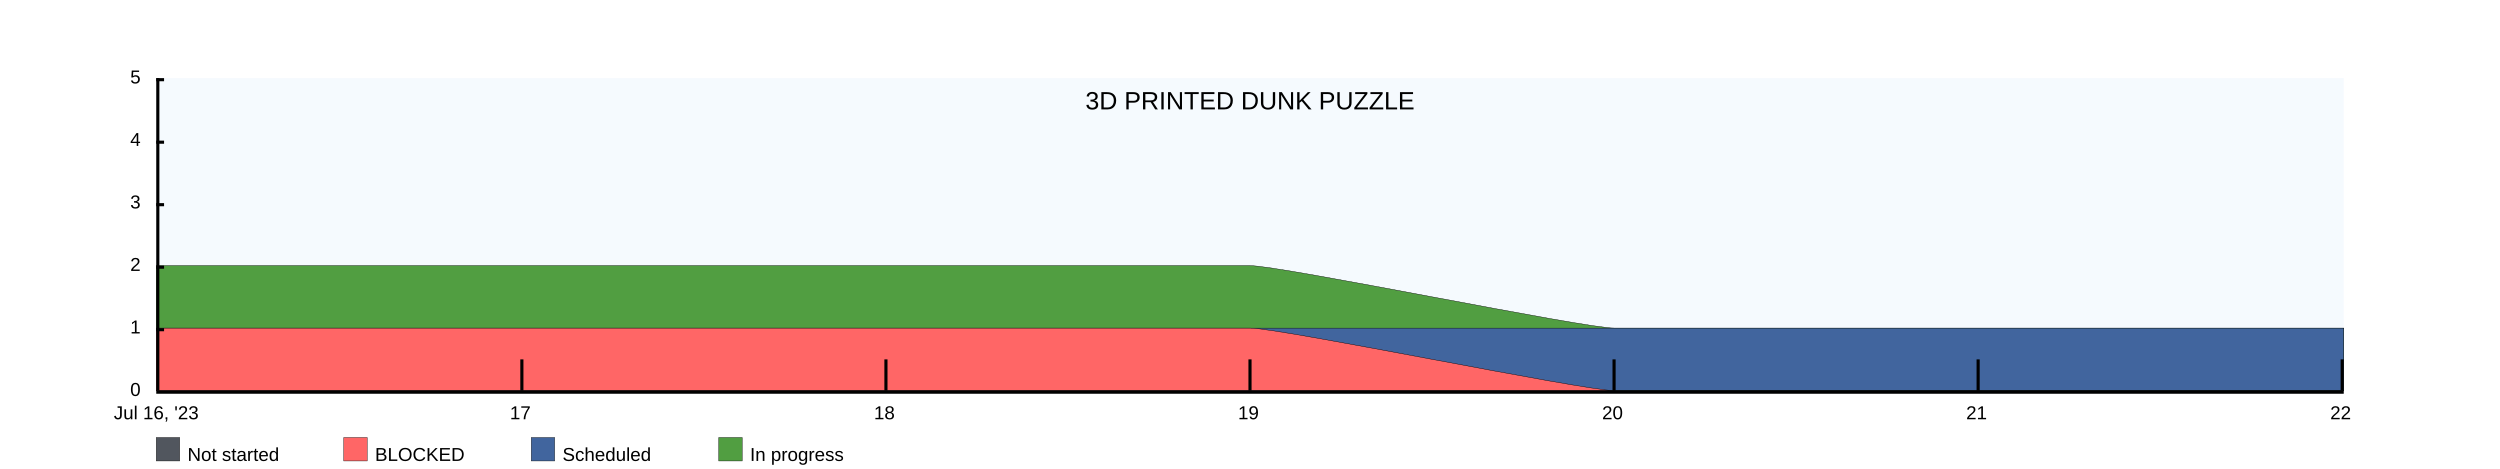
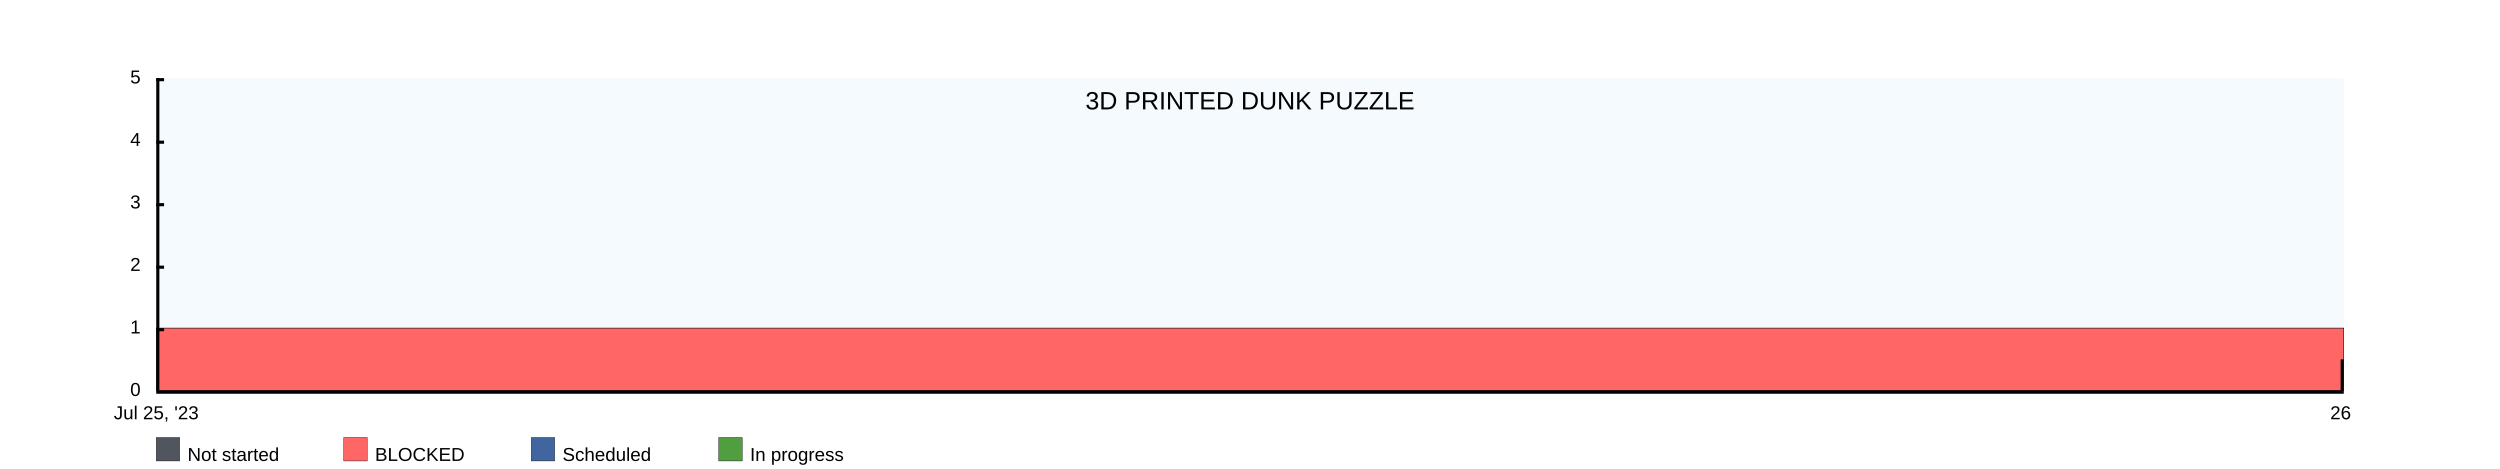
<svg xmlns="http://www.w3.org/2000/svg" width="1600" height="300">
  <rect x="100" y="50" width="1400" height="200" fill="rgba(221, 239, 250, .3)" />
  <clipPath id="theGraph">
    <rect x="100" y="50" width="1400" height="200" fill="black" />
  </clipPath>
  <rect x="100" y="280" width="15" height="15" fill="#51565E" stroke="black" stroke-width="0.25" />
  <text x="120" y="295" font-family="Arial" font-size="12" fill="black">Not started</text>
  <rect x="220" y="280" width="15" height="15" fill="#FF6666" stroke="black" stroke-width="0.25" />
  <text x="240" y="295" font-family="Arial" font-size="12" fill="black">BLOCKED</text>
  <rect x="340" y="280" width="15" height="15" fill="#41659E" stroke="black" stroke-width="0.25" />
  <text x="360" y="295" font-family="Arial" font-size="12" fill="black">Scheduled</text>
  <rect x="460" y="280" width="15" height="15" fill="#519E41" stroke="black" stroke-width="0.25" />
  <text x="480" y="295" font-family="Arial" font-size="12" fill="black">In progress</text>
-   <path d="M 100 170 M 100 170 C 100 170 333.333 170 333.333 170 C 333.333 170 566.667 170 566.667 170 C 566.667 170 800 170 800 170 C 820 170 1013.333 210 1033.333 210 C 1033.333 210 1266.667 210 1266.667 210 C 1266.667 210 1500 210 1500 210 C 1500 210 1500 250 1500 250 C 1500 250 100 250 100 250 Z" fill="#519E41" stroke="black" stroke-width="0.25" />
-   <path d="M 100 210 M 100 210 C 100 210 333.333 210 333.333 210 C 333.333 210 566.667 210 566.667 210 C 566.667 210 800 210 800 210 C 800 210 1033.333 210 1033.333 210 C 1033.333 210 1266.667 210 1266.667 210 C 1266.667 210 1500 210 1500 210 C 1500 210 1500 250 1500 250 C 1500 250 100 250 100 250 Z" fill="#41659E" stroke="black" stroke-width="0.25" />
-   <path d="M 100 210 M 100 210 C 100 210 333.333 210 333.333 210 C 333.333 210 566.667 210 566.667 210 C 566.667 210 800 210 800 210 C 820 210 1013.333 250 1033.333 250 C 1033.333 250 1266.667 250 1266.667 250 C 1266.667 250 1500 250 1500 250 C 1500 250 1500 250 1500 250 C 1500 250 100 250 100 250 Z" fill="#FF6666" stroke="black" stroke-width="0.25" />
-   <path d="M 100 250 M 100 250 C 100 250 333.333 250 333.333 250 C 333.333 250 566.667 250 566.667 250 C 566.667 250 800 250 800 250 C 800 250 1033.333 250 1033.333 250 C 1033.333 250 1266.667 250 1266.667 250 C 1266.667 250 1500 250 1500 250 C 1500 250 1500 250 1500 250 C 1500 250 100 250 100 250 Z" fill="#51565E" stroke="black" stroke-width="0.25" />
+   <path d="M 100 210 M 100 210 C 100 210 1500 210 1500 210 C 1500 210 1500 250 1500 250 C 1500 250 100 250 100 250 Z" fill="#519E41" stroke="black" stroke-width="0.25" />
+   <path d="M 100 210 M 100 210 C 100 210 1500 210 1500 210 C 1500 210 1500 250 1500 250 C 1500 250 100 250 100 250 Z" fill="#41659E" stroke="black" stroke-width="0.25" />
+   <path d="M 100 210 M 100 210 C 100 210 1500 210 1500 210 C 1500 210 1500 250 1500 250 C 1500 250 100 250 100 250 Z" fill="#FF6666" stroke="black" stroke-width="0.25" />
+   <path d="M 100 250 M 100 250 C 100 250 1500 250 1500 250 C 1500 250 1500 250 1500 250 C 1500 250 100 250 100 250 Z" fill="#51565E" stroke="black" stroke-width="0.25" />
  <text x="800" y="70" font-family="Arial" font-size="16" fill="black" text-anchor="middle" alignment-baseline="middle">3D PRINTED DUNK PUZZLE</text>
  <rect x="100" y="250" width="1400" height="2" fill="black" />
  <rect x="100" y="50" width="5" height="2" fill="black" />
  <rect x="100" y="90" width="5" height="2" fill="black" />
  <rect x="100" y="130" width="5" height="2" fill="black" />
  <rect x="100" y="170" width="5" height="2" fill="black" />
  <rect x="100" y="210" width="5" height="2" fill="black" />
  <text x="90" y="50" font-family="Arial" font-size="12" fill="black" text-anchor="end" dominant-baseline="middle">5</text>
  <text x="90" y="90" font-family="Arial" font-size="12" fill="black" text-anchor="end" dominant-baseline="middle">4</text>
  <text x="90" y="130" font-family="Arial" font-size="12" fill="black" text-anchor="end" dominant-baseline="middle">3</text>
  <text x="90" y="170" font-family="Arial" font-size="12" fill="black" text-anchor="end" dominant-baseline="middle">2</text>
  <text x="90" y="210" font-family="Arial" font-size="12" fill="black" text-anchor="end" dominant-baseline="middle">1</text>
  <text x="90" y="250" font-family="Arial" font-size="12" fill="black" text-anchor="end" dominant-baseline="middle">0</text>
-   <text x="100" y="260" font-family="Arial" fill="black" text-anchor="middle" dominant-baseline="hanging">Jul 16, '23</text>
-   <text x="333" y="260" font-family="Arial" fill="black" text-anchor="middle" dominant-baseline="hanging">17</text>
-   <text x="566" y="260" font-family="Arial" fill="black" text-anchor="middle" dominant-baseline="hanging">18</text>
-   <text x="799" y="260" font-family="Arial" fill="black" text-anchor="middle" dominant-baseline="hanging">19</text>
-   <text x="1032" y="260" font-family="Arial" fill="black" text-anchor="middle" dominant-baseline="hanging">20</text>
-   <text x="1265" y="260" font-family="Arial" fill="black" text-anchor="middle" dominant-baseline="hanging">21</text>
-   <text x="1498" y="260" font-family="Arial" fill="black" text-anchor="middle" dominant-baseline="hanging">22</text>
+   <text x="100" y="260" font-family="Arial" fill="black" text-anchor="middle" dominant-baseline="hanging">Jul 25, '23</text>
+   <text x="1498" y="260" font-family="Arial" fill="black" text-anchor="middle" dominant-baseline="hanging">26</text>
  <rect x="100" y="50" width="2" height="200" fill="black" />
-   <rect x="333" y="230" width="2" height="20" fill="black" />
-   <rect x="566" y="230" width="2" height="20" fill="black" />
-   <rect x="799" y="230" width="2" height="20" fill="black" />
-   <rect x="1032" y="230" width="2" height="20" fill="black" />
-   <rect x="1265" y="230" width="2" height="20" fill="black" />
  <rect x="1498" y="230" width="2" height="20" fill="black" />
</svg>
